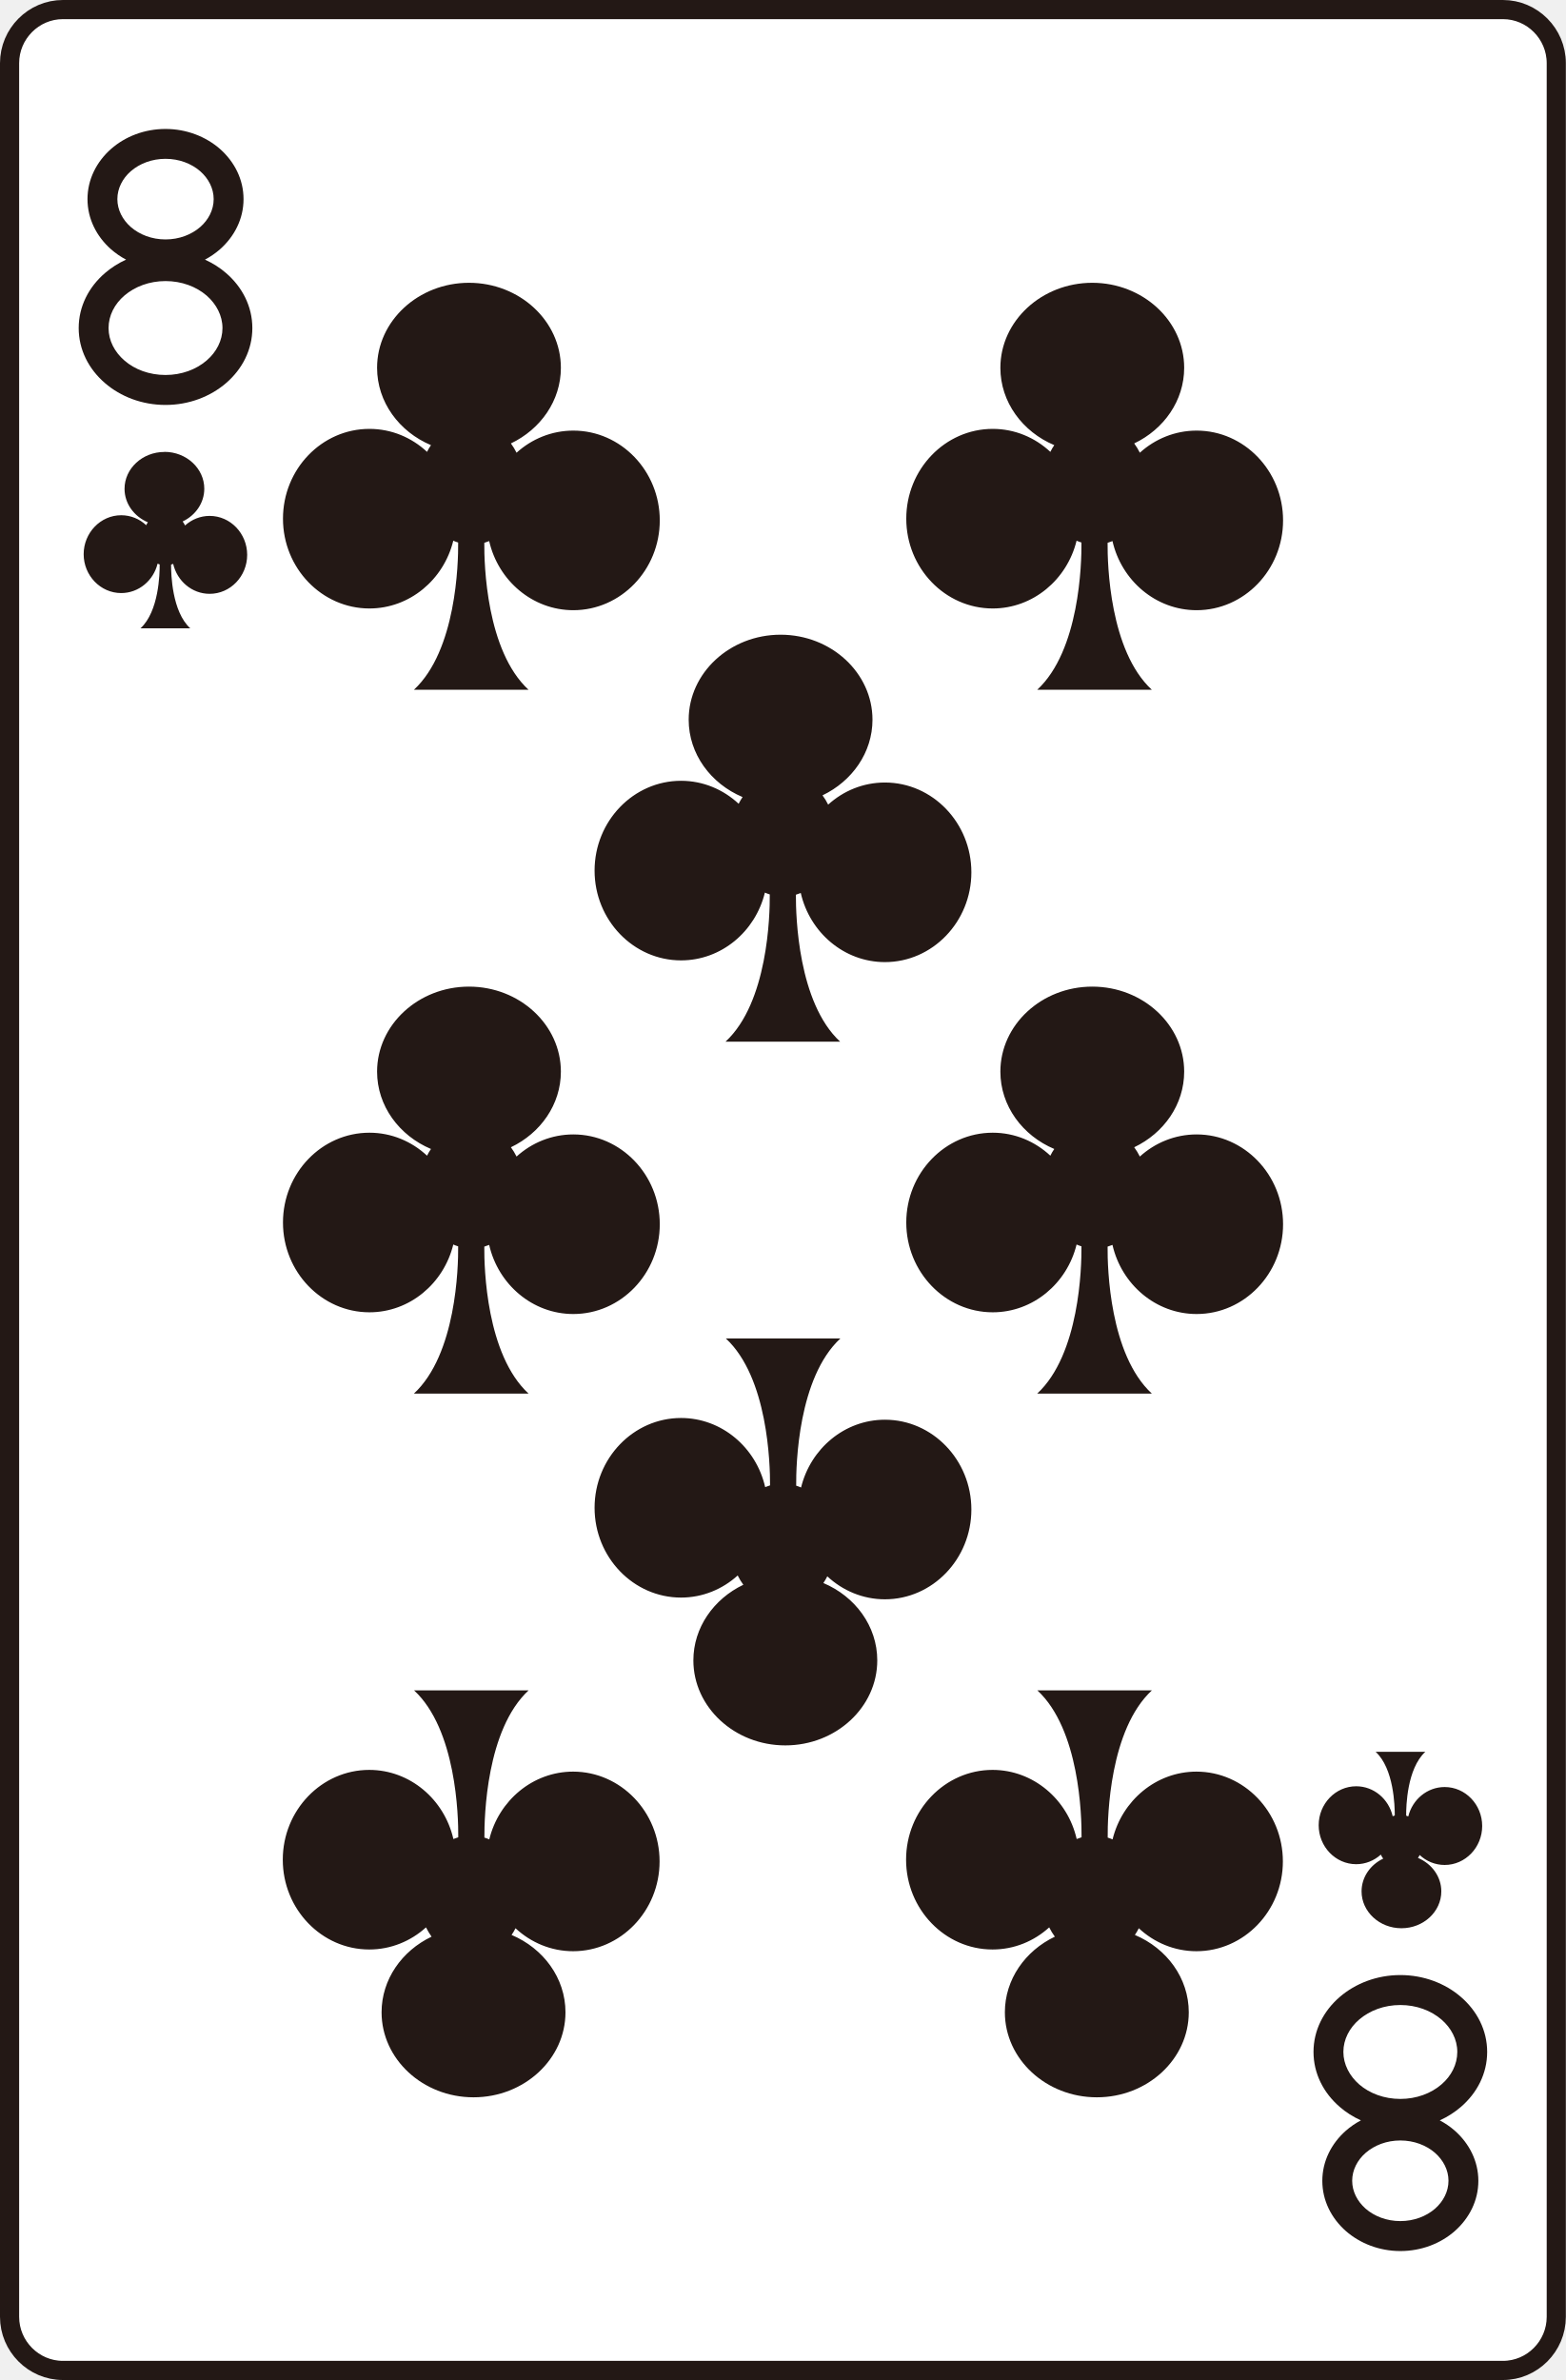
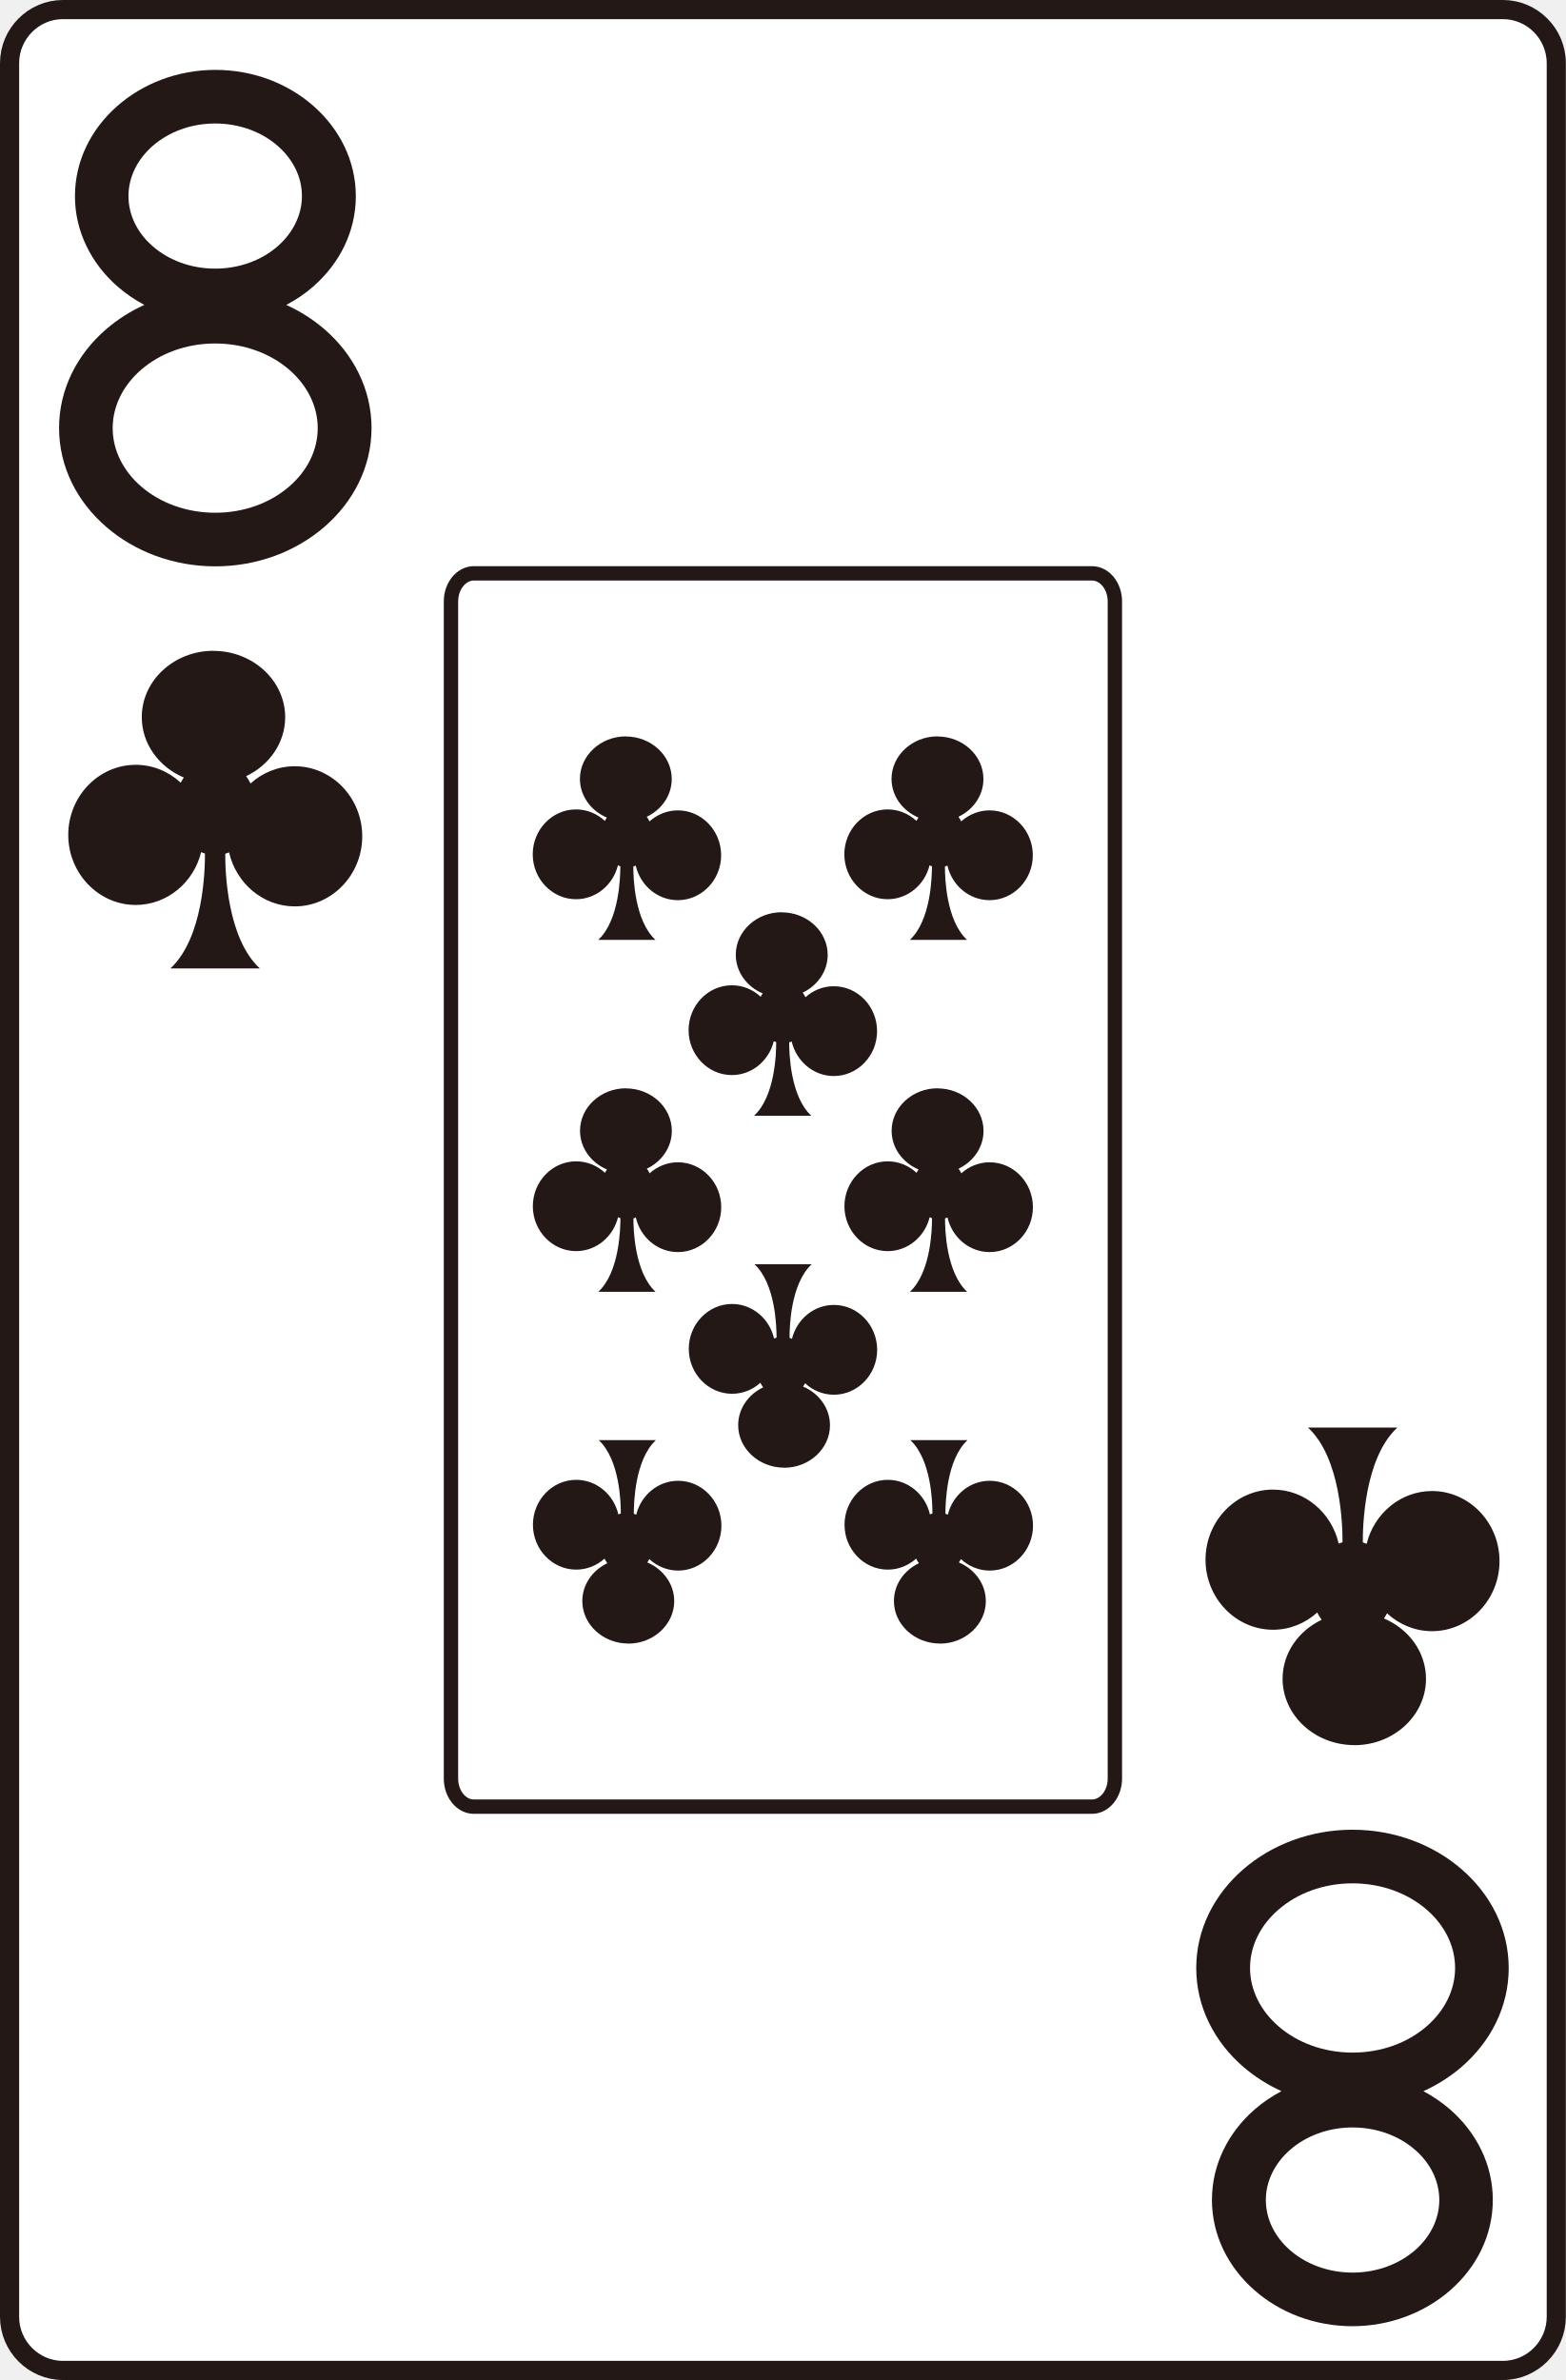
<svg xmlns="http://www.w3.org/2000/svg" id="_图层_2" data-name="图层 2" viewBox="0 0 163.57 248.61">
  <g id="_图层_1-2" data-name="图层 1">
+     <path d="m1,6.6c0-3.08,2.51-5.6,5.57-5.6h150.43c3.06,0,5.57,2.52,5.57,5.6v235.41c0,3.08-2.51,5.6-5.57,5.6H6.57c-3.06,0-5.57-2.52-5.57-5.6V6.6Z" style="fill: #fff; fill-rule: evenodd; stroke: #231815; stroke-miterlimit: 22.93; stroke-width: 2px;" />
    <g>
-       <path d="m162.57,242.01c0,3.08-2.51,5.6-5.57,5.6H6.57c-3.06,0-5.57-2.52-5.57-5.6V6.6C1,3.52,3.51,1,6.57,1h150.43c3.06,0,5.57,2.52,5.57,5.6v235.41Z" style="fill: #fff; fill-rule: evenodd; stroke: #231815; stroke-miterlimit: 22.93; stroke-width: 2px;" />
-       <g>
-         <g>
-           <path d="m21.41,27.12c.81.37,1.56.84,2.2,1.4,1.7,1.46,2.75,3.49,2.75,5.75s-1.05,4.29-2.75,5.75c-1.64,1.41-3.87,2.28-6.32,2.28s-4.69-.87-6.32-2.28c-1.7-1.46-2.75-3.49-2.75-5.75s1.05-4.29,2.75-5.75c.65-.56,1.39-1.03,2.2-1.4-.57-.3-1.09-.66-1.56-1.07-1.52-1.34-2.47-3.19-2.47-5.25s.95-3.91,2.47-5.25c1.47-1.29,3.48-2.08,5.68-2.08s4.21.8,5.68,2.08c1.52,1.34,2.47,3.19,2.47,5.25s-.95,3.91-2.47,5.25c-.47.41-.99.77-1.56,1.07h0Zm-4.12,2.24c-1.69,0-3.2.58-4.29,1.51-1.03.88-1.66,2.09-1.66,3.4s.64,2.51,1.66,3.39c1.08.94,2.6,1.51,4.29,1.51s3.21-.58,4.29-1.51c1.03-.88,1.66-2.09,1.66-3.39s-.64-2.51-1.66-3.4c-1.08-.93-2.6-1.51-4.29-1.51h0Zm0-12.77c-1.43,0-2.71.5-3.63,1.3-.86.75-1.4,1.79-1.4,2.91s.54,2.15,1.4,2.91c.92.8,2.2,1.3,3.63,1.3s2.71-.5,3.63-1.3c.86-.75,1.4-1.79,1.4-2.91s-.54-2.15-1.4-2.91c-.92-.8-2.2-1.3-3.63-1.3Z" style="fill: #231815; stroke-width: 0px;" />
-           <path d="m17.18,47.2c2.29,0,4.16,1.73,4.16,3.85,0,1.49-.92,2.79-2.26,3.42.1.13.18.27.25.42.69-.62,1.59-1,2.57-1,2.16,0,3.92,1.83,3.92,4.07s-1.76,4.07-3.92,4.07c-1.85,0-3.4-1.34-3.81-3.13-.07.03-.15.06-.22.08,0,.98.09,4.89,2,6.65h-5.19c1.92-1.77,2.01-5.71,2-6.67-.08-.02-.15-.05-.22-.08-.43,1.76-1.97,3.07-3.8,3.07-2.16,0-3.92-1.83-3.92-4.06s1.76-4.07,3.92-4.07c1,0,1.92.39,2.61,1.04.05-.11.11-.21.18-.3-1.44-.61-2.44-1.95-2.44-3.5,0-2.12,1.87-3.85,4.16-3.85Z" style="fill: #231815; fill-rule: evenodd; stroke-width: 0px;" />
-         </g>
-         <g>
-           <path d="m142.16,221.49c-.81-.37-1.56-.84-2.2-1.4-1.7-1.46-2.75-3.49-2.75-5.75s1.05-4.29,2.75-5.75c1.64-1.41,3.88-2.28,6.32-2.28s4.69.87,6.32,2.28c1.7,1.46,2.75,3.49,2.75,5.75s-1.05,4.29-2.75,5.75c-.65.56-1.39,1.03-2.2,1.4.57.3,1.09.66,1.56,1.07,1.52,1.34,2.47,3.19,2.47,5.25s-.95,3.91-2.47,5.25c-1.47,1.29-3.48,2.08-5.68,2.08s-4.21-.8-5.68-2.08c-1.52-1.34-2.47-3.19-2.47-5.25s.95-3.91,2.47-5.25c.47-.41.99-.77,1.56-1.07h0Zm4.12-2.24c1.69,0,3.21-.58,4.29-1.51,1.03-.88,1.66-2.09,1.66-3.4s-.64-2.51-1.66-3.39c-1.09-.93-2.6-1.51-4.29-1.51s-3.2.58-4.29,1.51c-1.03.88-1.66,2.09-1.66,3.39s.64,2.51,1.66,3.4c1.08.93,2.6,1.51,4.29,1.51h0Zm0,12.76c1.43,0,2.71-.5,3.63-1.3.86-.76,1.4-1.79,1.4-2.91s-.54-2.15-1.4-2.91c-.92-.8-2.2-1.3-3.63-1.3s-2.71.5-3.63,1.3c-.86.75-1.4,1.79-1.4,2.91s.54,2.15,1.4,2.91c.92.8,2.2,1.3,3.63,1.3Z" style="fill: #231815; stroke-width: 0px;" />
-           <path d="m146.39,201.42c-2.29,0-4.16-1.73-4.16-3.85,0-1.49.92-2.79,2.26-3.42-.09-.13-.18-.27-.25-.42-.69.62-1.59,1-2.57,1-2.16,0-3.92-1.83-3.92-4.07s1.76-4.07,3.92-4.07c1.85,0,3.4,1.34,3.81,3.13.07-.03.15-.06.22-.08,0-.98-.09-4.89-2-6.65h5.19c-1.92,1.77-2.01,5.71-2,6.67.07.02.15.05.22.08.43-1.76,1.97-3.07,3.8-3.07,2.16,0,3.92,1.83,3.92,4.07s-1.76,4.07-3.92,4.07c-1,0-1.92-.39-2.61-1.04-.05.11-.11.21-.18.3,1.44.61,2.44,1.95,2.44,3.5,0,2.12-1.87,3.85-4.16,3.85Z" style="fill: #231815; fill-rule: evenodd; stroke-width: 0px;" />
-         </g>
-         <path d="m82.03,182.32c-5.29,0-9.6-3.99-9.6-8.88,0-3.43,2.13-6.42,5.22-7.9-.22-.3-.42-.62-.59-.97-1.59,1.44-3.66,2.31-5.92,2.31-4.97,0-9.03-4.21-9.03-9.38s4.06-9.38,9.03-9.38c4.26,0,7.85,3.09,8.79,7.22.17-.07.34-.13.51-.18.01-2.25-.22-11.27-4.62-15.35h11.97c-4.42,4.09-4.64,13.17-4.62,15.38.17.05.34.12.51.19.99-4.06,4.55-7.08,8.76-7.08,4.97,0,9.03,4.21,9.03,9.38s-4.06,9.38-9.03,9.38c-2.31,0-4.42-.91-6.02-2.4-.12.24-.26.48-.41.7,3.32,1.4,5.63,4.5,5.63,8.08,0,4.89-4.31,8.88-9.6,8.88h0Zm32.07-79.26c-5.29,0-9.6,3.99-9.6,8.88,0,3.58,2.31,6.68,5.63,8.08-.15.22-.29.45-.41.7-1.6-1.49-3.71-2.4-6.02-2.4-4.97,0-9.03,4.21-9.03,9.38s4.06,9.38,9.03,9.38c4.21,0,7.77-3.02,8.76-7.08.17.07.33.14.51.19.02,2.21-.2,11.28-4.62,15.38h11.97c-4.41-4.08-4.64-13.1-4.62-15.35.17-.05.34-.11.51-.18.94,4.13,4.53,7.22,8.79,7.22,4.97,0,9.03-4.21,9.03-9.38s-4.06-9.38-9.03-9.38c-2.26,0-4.34.87-5.93,2.31-.17-.34-.37-.67-.59-.97,3.1-1.48,5.22-4.47,5.22-7.9,0-4.89-4.31-8.88-9.6-8.88h0Zm-65.11,0c-5.29,0-9.6,3.99-9.6,8.88,0,3.58,2.31,6.68,5.63,8.08-.15.22-.29.45-.41.7-1.6-1.49-3.71-2.4-6.02-2.4-4.98,0-9.03,4.21-9.03,9.38s4.06,9.38,9.03,9.38c4.21,0,7.77-3.02,8.76-7.08.16.07.33.14.51.19.02,2.21-.2,11.28-4.62,15.38h11.97c-4.41-4.08-4.64-13.1-4.62-15.35.17-.05.34-.11.51-.18.94,4.13,4.53,7.22,8.79,7.22,4.97,0,9.03-4.21,9.03-9.38s-4.06-9.38-9.03-9.38c-2.26,0-4.34.87-5.93,2.31-.17-.34-.37-.67-.59-.97,3.1-1.48,5.22-4.47,5.22-7.9,0-4.89-4.31-8.88-9.6-8.88h0Zm.48,116.02c5.29,0,9.6-3.99,9.6-8.88,0-3.58-2.31-6.68-5.63-8.08.15-.22.29-.45.41-.7,1.6,1.49,3.71,2.4,6.02,2.4,4.97,0,9.03-4.21,9.03-9.38s-4.06-9.38-9.03-9.38c-4.21,0-7.77,3.02-8.76,7.08-.17-.07-.33-.14-.51-.19-.01-2.21.2-11.28,4.62-15.38h-11.97c4.41,4.08,4.64,13.1,4.62,15.35-.17.05-.34.11-.51.18-.94-4.13-4.53-7.22-8.79-7.22-4.97,0-9.03,4.21-9.03,9.38s4.06,9.38,9.03,9.38c2.26,0,4.34-.87,5.93-2.31.17.34.37.67.58.97-3.1,1.48-5.22,4.47-5.22,7.9,0,4.89,4.31,8.88,9.6,8.88h0Zm65.11,0c5.29,0,9.6-3.99,9.6-8.88,0-3.58-2.31-6.68-5.63-8.08.15-.22.29-.45.41-.7,1.6,1.49,3.71,2.4,6.02,2.4,4.97,0,9.03-4.21,9.03-9.38s-4.06-9.38-9.03-9.38c-4.21,0-7.77,3.02-8.76,7.08-.17-.07-.34-.14-.51-.19-.02-2.21.2-11.28,4.62-15.38h-11.97c4.41,4.08,4.64,13.1,4.62,15.35-.17.05-.34.11-.51.18-.94-4.13-4.53-7.22-8.79-7.22-4.97,0-9.03,4.21-9.03,9.38s4.06,9.38,9.03,9.38c2.26,0,4.34-.87,5.92-2.31.17.34.37.67.59.97-3.1,1.48-5.22,4.47-5.22,7.9,0,4.89,4.31,8.88,9.6,8.88h0Zm-33.04-152.78c5.29,0,9.6,3.99,9.6,8.88,0,3.43-2.13,6.42-5.22,7.9.22.3.42.62.59.97,1.59-1.44,3.66-2.31,5.93-2.31,4.97,0,9.03,4.21,9.03,9.38s-4.06,9.38-9.03,9.38c-4.26,0-7.85-3.09-8.79-7.22-.17.07-.34.13-.51.18-.01,2.25.22,11.27,4.62,15.35h-11.97c4.42-4.09,4.64-13.17,4.62-15.38-.17-.05-.34-.12-.51-.19-.99,4.06-4.54,7.08-8.76,7.08-4.97,0-9.03-4.21-9.03-9.38s4.06-9.38,9.03-9.38c2.31,0,4.42.91,6.02,2.4.12-.24.26-.48.41-.7-3.32-1.4-5.63-4.5-5.63-8.08,0-4.89,4.31-8.88,9.6-8.88h0ZM48.99,29.54c-5.29,0-9.6,3.99-9.6,8.88,0,3.58,2.31,6.68,5.63,8.08-.15.22-.29.45-.41.7-1.6-1.49-3.71-2.4-6.02-2.4-4.98,0-9.03,4.21-9.03,9.38s4.06,9.38,9.03,9.38c4.21,0,7.77-3.02,8.76-7.08.16.07.33.14.51.19.02,2.21-.2,11.28-4.62,15.38h11.97c-4.41-4.08-4.64-13.1-4.62-15.35.17-.05.34-.11.51-.18.94,4.13,4.53,7.22,8.79,7.22,4.97,0,9.03-4.21,9.03-9.38s-4.06-9.38-9.03-9.38c-2.26,0-4.34.87-5.93,2.31-.17-.34-.37-.67-.59-.97,3.1-1.48,5.22-4.47,5.22-7.9,0-4.89-4.31-8.88-9.6-8.88h0Zm65.11,0c-5.29,0-9.6,3.99-9.6,8.88,0,3.58,2.31,6.68,5.63,8.08-.15.22-.29.45-.41.7-1.6-1.49-3.71-2.4-6.02-2.4-4.97,0-9.03,4.21-9.03,9.38s4.06,9.38,9.03,9.38c4.21,0,7.77-3.02,8.76-7.08.17.07.33.14.51.19.02,2.21-.2,11.28-4.62,15.38h11.97c-4.41-4.08-4.64-13.1-4.62-15.35.17-.05.34-.11.51-.18.94,4.13,4.53,7.22,8.79,7.22,4.97,0,9.03-4.21,9.03-9.38s-4.06-9.38-9.03-9.38c-2.26,0-4.34.87-5.93,2.31-.17-.34-.37-.67-.59-.97,3.1-1.48,5.22-4.47,5.22-7.9,0-4.89-4.31-8.88-9.6-8.88Z" style="fill: #231815; fill-rule: evenodd; stroke-width: 0px;" />
-       </g>
+       <path d="m133.87,218.44c-1.46-.66-2.8-1.52-3.97-2.52-3.05-2.63-4.94-6.29-4.94-10.34s1.89-7.71,4.94-10.34c2.94-2.54,6.97-4.11,11.38-4.11,4.41,0,8.44,1.57,11.38,4.11,3.05,2.63,4.94,6.28,4.94,10.34,0,4.06-1.89,7.71-4.94,10.34-1.17,1-2.5,1.86-3.97,2.52,1.02.54,1.96,1.19,2.8,1.92,2.74,2.4,4.45,5.74,4.45,9.44s-1.7,7.04-4.45,9.44c-2.64,2.31-6.26,3.75-10.22,3.75-3.96,0-7.58-1.43-10.22-3.75-2.74-2.4-4.45-5.74-4.45-9.44s1.7-7.04,4.45-9.44c.84-.74,1.79-1.38,2.81-1.92h0Zm7.42-4.03c3.04,0,5.77-1.04,7.72-2.73,1.85-1.59,2.99-3.76,2.99-6.11s-1.14-4.52-2.99-6.11c-1.95-1.68-4.68-2.73-7.72-2.73-3.04,0-5.77,1.04-7.72,2.73-1.85,1.59-2.99,3.75-2.99,6.11s1.15,4.52,2.99,6.11c1.95,1.68,4.68,2.73,7.72,2.73h0Zm0,22.98c2.57,0,4.88-.9,6.54-2.35,1.55-1.36,2.52-3.21,2.52-5.23s-.96-3.88-2.52-5.23c-1.65-1.45-3.97-2.35-6.54-2.35s-4.89.9-6.54,2.35c-1.55,1.36-2.52,3.22-2.52,5.23s.96,3.87,2.52,5.23c1.65,1.45,3.97,2.35,6.54,2.35Z" style="fill: #231815; stroke-width: 0px;" />
+       <path d="m141.47,182.29c-4.12,0-7.49-3.11-7.49-6.93,0-2.68,1.66-5.01,4.08-6.16-.17-.23-.33-.49-.46-.76-1.24,1.12-2.86,1.8-4.62,1.8-3.88,0-7.05-3.29-7.05-7.32s3.17-7.32,7.05-7.32c3.32,0,6.12,2.41,6.86,5.64.13-.05.26-.1.4-.14.01-1.76-.17-8.8-3.61-11.98h9.34c-3.45,3.19-3.62,10.27-3.61,12,.14.04.27.09.4.15.77-3.17,3.55-5.52,6.83-5.52,3.88,0,7.05,3.29,7.05,7.32s-3.17,7.32-7.05,7.32c-1.8,0-3.45-.71-4.7-1.87-.1.19-.2.37-.32.54,2.59,1.1,4.39,3.51,4.39,6.31,0,3.82-3.36,6.93-7.49,6.93Z" style="fill: #231815; fill-rule: evenodd; stroke-width: 0px;" />
+     </g>
+     <path d="m81.91,153.31c-2.64,0-4.8-2-4.8-4.44,0-1.72,1.06-3.21,2.61-3.95-.11-.15-.21-.31-.29-.48-.79.72-1.83,1.15-2.96,1.15-2.49,0-4.52-2.11-4.52-4.69s2.03-4.69,4.52-4.69c2.13,0,3.92,1.55,4.39,3.61.08-.04.17-.07.26-.09,0-1.13-.11-5.64-2.31-7.67h5.98c-2.21,2.05-2.32,6.58-2.31,7.69.09.03.17.06.25.1.5-2.03,2.27-3.54,4.38-3.54,2.49,0,4.52,2.11,4.52,4.69s-2.03,4.69-4.52,4.69c-1.15,0-2.21-.45-3.01-1.2-.06.12-.13.24-.21.35,1.66.7,2.81,2.25,2.81,4.04,0,2.45-2.16,4.44-4.8,4.44h0Zm16.03-39.63c-2.64,0-4.8,1.99-4.8,4.44,0,1.79,1.16,3.34,2.81,4.04-.07.11-.14.23-.21.35-.8-.75-1.86-1.2-3.01-1.2-2.49,0-4.52,2.11-4.52,4.69s2.03,4.69,4.52,4.69c2.11,0,3.88-1.51,4.38-3.54.08.04.17.07.25.1,0,1.1-.1,5.64-2.31,7.69h5.98c-2.2-2.04-2.32-6.55-2.31-7.67.09-.03.17-.06.26-.09.47,2.07,2.27,3.61,4.4,3.61,2.49,0,4.52-2.11,4.52-4.69s-2.03-4.69-4.52-4.69c-1.13,0-2.17.44-2.96,1.15-.08-.17-.18-.33-.29-.48,1.55-.74,2.61-2.23,2.61-3.95,0-2.45-2.16-4.44-4.8-4.44h0Zm-32.55,0c-2.64,0-4.8,1.99-4.8,4.44,0,1.79,1.16,3.34,2.81,4.04-.07.11-.14.23-.21.35-.8-.75-1.86-1.2-3.01-1.2-2.49,0-4.52,2.11-4.52,4.69s2.03,4.69,4.52,4.69c2.11,0,3.88-1.51,4.38-3.54.08.04.17.07.25.1,0,1.1-.1,5.64-2.31,7.69h5.98c-2.2-2.04-2.32-6.55-2.31-7.67.09-.03.17-.06.25-.09.47,2.07,2.27,3.61,4.4,3.61,2.49,0,4.52-2.11,4.52-4.69s-2.03-4.69-4.52-4.69c-1.13,0-2.17.44-2.96,1.15-.08-.17-.18-.33-.29-.48,1.55-.74,2.61-2.23,2.61-3.95,0-2.45-2.16-4.44-4.8-4.44h0Zm.24,58.01c2.64,0,4.8-2,4.8-4.44,0-1.79-1.16-3.34-2.81-4.04.07-.11.14-.23.21-.35.8.74,1.86,1.2,3.01,1.2,2.49,0,4.52-2.11,4.52-4.69s-2.03-4.69-4.52-4.69c-2.11,0-3.88,1.51-4.38,3.54-.08-.04-.17-.07-.25-.1,0-1.1.1-5.64,2.31-7.69h-5.98c2.2,2.04,2.32,6.55,2.31,7.67-.09.03-.17.06-.26.09-.47-2.07-2.27-3.61-4.4-3.61-2.49,0-4.52,2.11-4.52,4.69s2.03,4.69,4.52,4.69c1.13,0,2.17-.44,2.96-1.15.08.17.18.33.29.48-1.55.74-2.61,2.23-2.61,3.95,0,2.45,2.16,4.44,4.8,4.44h0Zm32.55,0c2.64,0,4.8-2,4.8-4.44,0-1.79-1.16-3.34-2.81-4.04.07-.11.14-.23.21-.35.8.74,1.86,1.2,3.01,1.2,2.49,0,4.52-2.11,4.52-4.69s-2.03-4.69-4.52-4.69c-2.11,0-3.88,1.51-4.38,3.54-.08-.04-.17-.07-.25-.1,0-1.1.1-5.64,2.31-7.69h-5.98c2.2,2.04,2.32,6.55,2.31,7.67-.09.03-.17.06-.26.09-.47-2.07-2.27-3.61-4.4-3.61-2.49,0-4.52,2.11-4.52,4.69s2.03,4.69,4.52,4.69c1.13,0,2.17-.44,2.96-1.15.08.17.18.33.29.48-1.55.74-2.61,2.23-2.61,3.95,0,2.45,2.16,4.44,4.8,4.44h0Zm-16.52-76.39c2.64,0,4.8,1.99,4.8,4.44,0,1.72-1.06,3.21-2.61,3.95.11.15.21.31.29.48.79-.72,1.83-1.15,2.96-1.15,2.49,0,4.52,2.11,4.52,4.69s-2.03,4.69-4.52,4.69c-2.13,0-3.92-1.55-4.4-3.61-.08.04-.17.07-.26.09,0,1.13.11,5.64,2.31,7.67h-5.98c2.21-2.05,2.32-6.58,2.31-7.69-.09-.03-.17-.06-.25-.1-.5,2.03-2.27,3.54-4.38,3.54-2.49,0-4.52-2.11-4.52-4.69s2.03-4.69,4.52-4.69c1.15,0,2.21.45,3.01,1.2.06-.12.13-.24.21-.35-1.66-.7-2.81-2.25-2.81-4.04,0-2.45,2.16-4.44,4.8-4.44h0Zm-16.28-18.38c-2.64,0-4.8,2-4.8,4.44,0,1.79,1.16,3.34,2.81,4.04-.07.11-.14.23-.21.35-.8-.75-1.86-1.2-3.01-1.2-2.49,0-4.52,2.11-4.52,4.69s2.03,4.69,4.52,4.69c2.11,0,3.88-1.51,4.38-3.54.08.04.17.07.25.1,0,1.1-.1,5.64-2.31,7.69h5.98c-2.2-2.04-2.32-6.55-2.31-7.67.09-.03.17-.06.25-.09.47,2.07,2.27,3.61,4.4,3.61,2.49,0,4.52-2.11,4.52-4.69s-2.03-4.69-4.52-4.69c-1.13,0-2.17.44-2.96,1.15-.08-.17-.18-.33-.29-.48,1.55-.74,2.61-2.23,2.61-3.95,0-2.45-2.16-4.44-4.8-4.44h0Zm32.55,0c-2.64,0-4.8,2-4.8,4.44,0,1.79,1.16,3.34,2.81,4.04-.07.11-.14.23-.21.35-.8-.75-1.86-1.2-3.01-1.2-2.49,0-4.52,2.11-4.52,4.69s2.03,4.69,4.52,4.69c2.11,0,3.88-1.51,4.38-3.54.08.04.17.07.25.1,0,1.1-.1,5.64-2.31,7.69h5.98c-2.2-2.04-2.32-6.55-2.31-7.67.09-.03.17-.06.26-.09.47,2.07,2.27,3.61,4.4,3.61,2.49,0,4.52-2.11,4.52-4.69s-2.03-4.69-4.52-4.69c-1.13,0-2.17.44-2.96,1.15-.08-.17-.18-.33-.29-.48,1.55-.74,2.61-2.23,2.61-3.95,0-2.45-2.16-4.44-4.8-4.44Z" style="fill: #231815; fill-rule: evenodd; stroke-width: 0px;" />
+     <path d="m47.11,62.82c0-1.61,1.08-2.93,2.39-2.93h64.57c1.32,0,2.39,1.32,2.39,2.93v122.97c0,1.61-1.08,2.93-2.39,2.93H49.5c-1.32,0-2.39-1.32-2.39-2.93V62.82Z" style="fill: none; fill-rule: evenodd; stroke: #231815; stroke-miterlimit: 22.93; stroke-width: 1.5px;" />
+     <g>
+       <path d="m29.9,31.85c1.46.66,2.8,1.52,3.97,2.52,3.05,2.63,4.94,6.29,4.94,10.34s-1.89,7.71-4.94,10.34c-2.94,2.54-6.97,4.11-11.38,4.11s-8.44-1.57-11.38-4.11c-3.05-2.63-4.94-6.28-4.94-10.34s1.89-7.71,4.94-10.34c1.17-1,2.5-1.86,3.97-2.52-1.02-.54-1.96-1.19-2.8-1.92-2.74-2.4-4.45-5.74-4.45-9.44,0-3.7,1.7-7.04,4.45-9.44,2.64-2.31,6.26-3.75,10.22-3.75s7.58,1.43,10.22,3.75c2.74,2.4,4.45,5.74,4.45,9.44,0,3.7-1.7,7.04-4.45,9.44-.84.74-1.79,1.38-2.81,1.92h0Zm-7.42,4.03c-3.04,0-5.77,1.04-7.72,2.73-1.85,1.59-2.99,3.76-2.99,6.11s1.14,4.52,2.99,6.11c1.95,1.68,4.68,2.73,7.72,2.73,3.04,0,5.77-1.04,7.72-2.73,1.85-1.59,2.99-3.75,2.99-6.11s-1.15-4.52-2.99-6.11c-1.95-1.68-4.68-2.73-7.72-2.73h0Zm0-22.98c-2.57,0-4.88.9-6.54,2.35-1.55,1.36-2.52,3.21-2.52,5.23s.96,3.88,2.52,5.23c1.65,1.45,3.97,2.35,6.54,2.35,2.57,0,4.89-.9,6.54-2.35,1.55-1.36,2.52-3.22,2.52-5.23,0-2.02-.96-3.87-2.52-5.23-1.65-1.45-3.97-2.35-6.54-2.35Z" style="fill: #231815; stroke-width: 0px;" />
+       <path d="m22.3,67.99c4.12,0,7.49,3.11,7.49,6.93,0,2.68-1.66,5.01-4.08,6.16.17.23.33.49.46.76,1.24-1.12,2.86-1.8,4.62-1.8,3.88,0,7.05,3.29,7.05,7.32s-3.17,7.32-7.05,7.32c-3.32,0-6.12-2.41-6.86-5.64-.13.05-.26.1-.4.14-.01,1.76.17,8.8,3.61,11.98h-9.34c3.45-3.19,3.62-10.27,3.61-12-.14-.04-.27-.09-.4-.15-.77,3.17-3.55,5.52-6.83,5.52-3.88,0-7.05-3.29-7.05-7.32s3.17-7.32,7.05-7.32c1.8,0,3.45.71,4.7,1.87.1-.19.2-.37.32-.54-2.59-1.1-4.39-3.51-4.39-6.31,0-3.82,3.36-6.93,7.49-6.93Z" style="fill: #231815; fill-rule: evenodd; stroke-width: 0px;" />
    </g>
  </g>
</svg>
